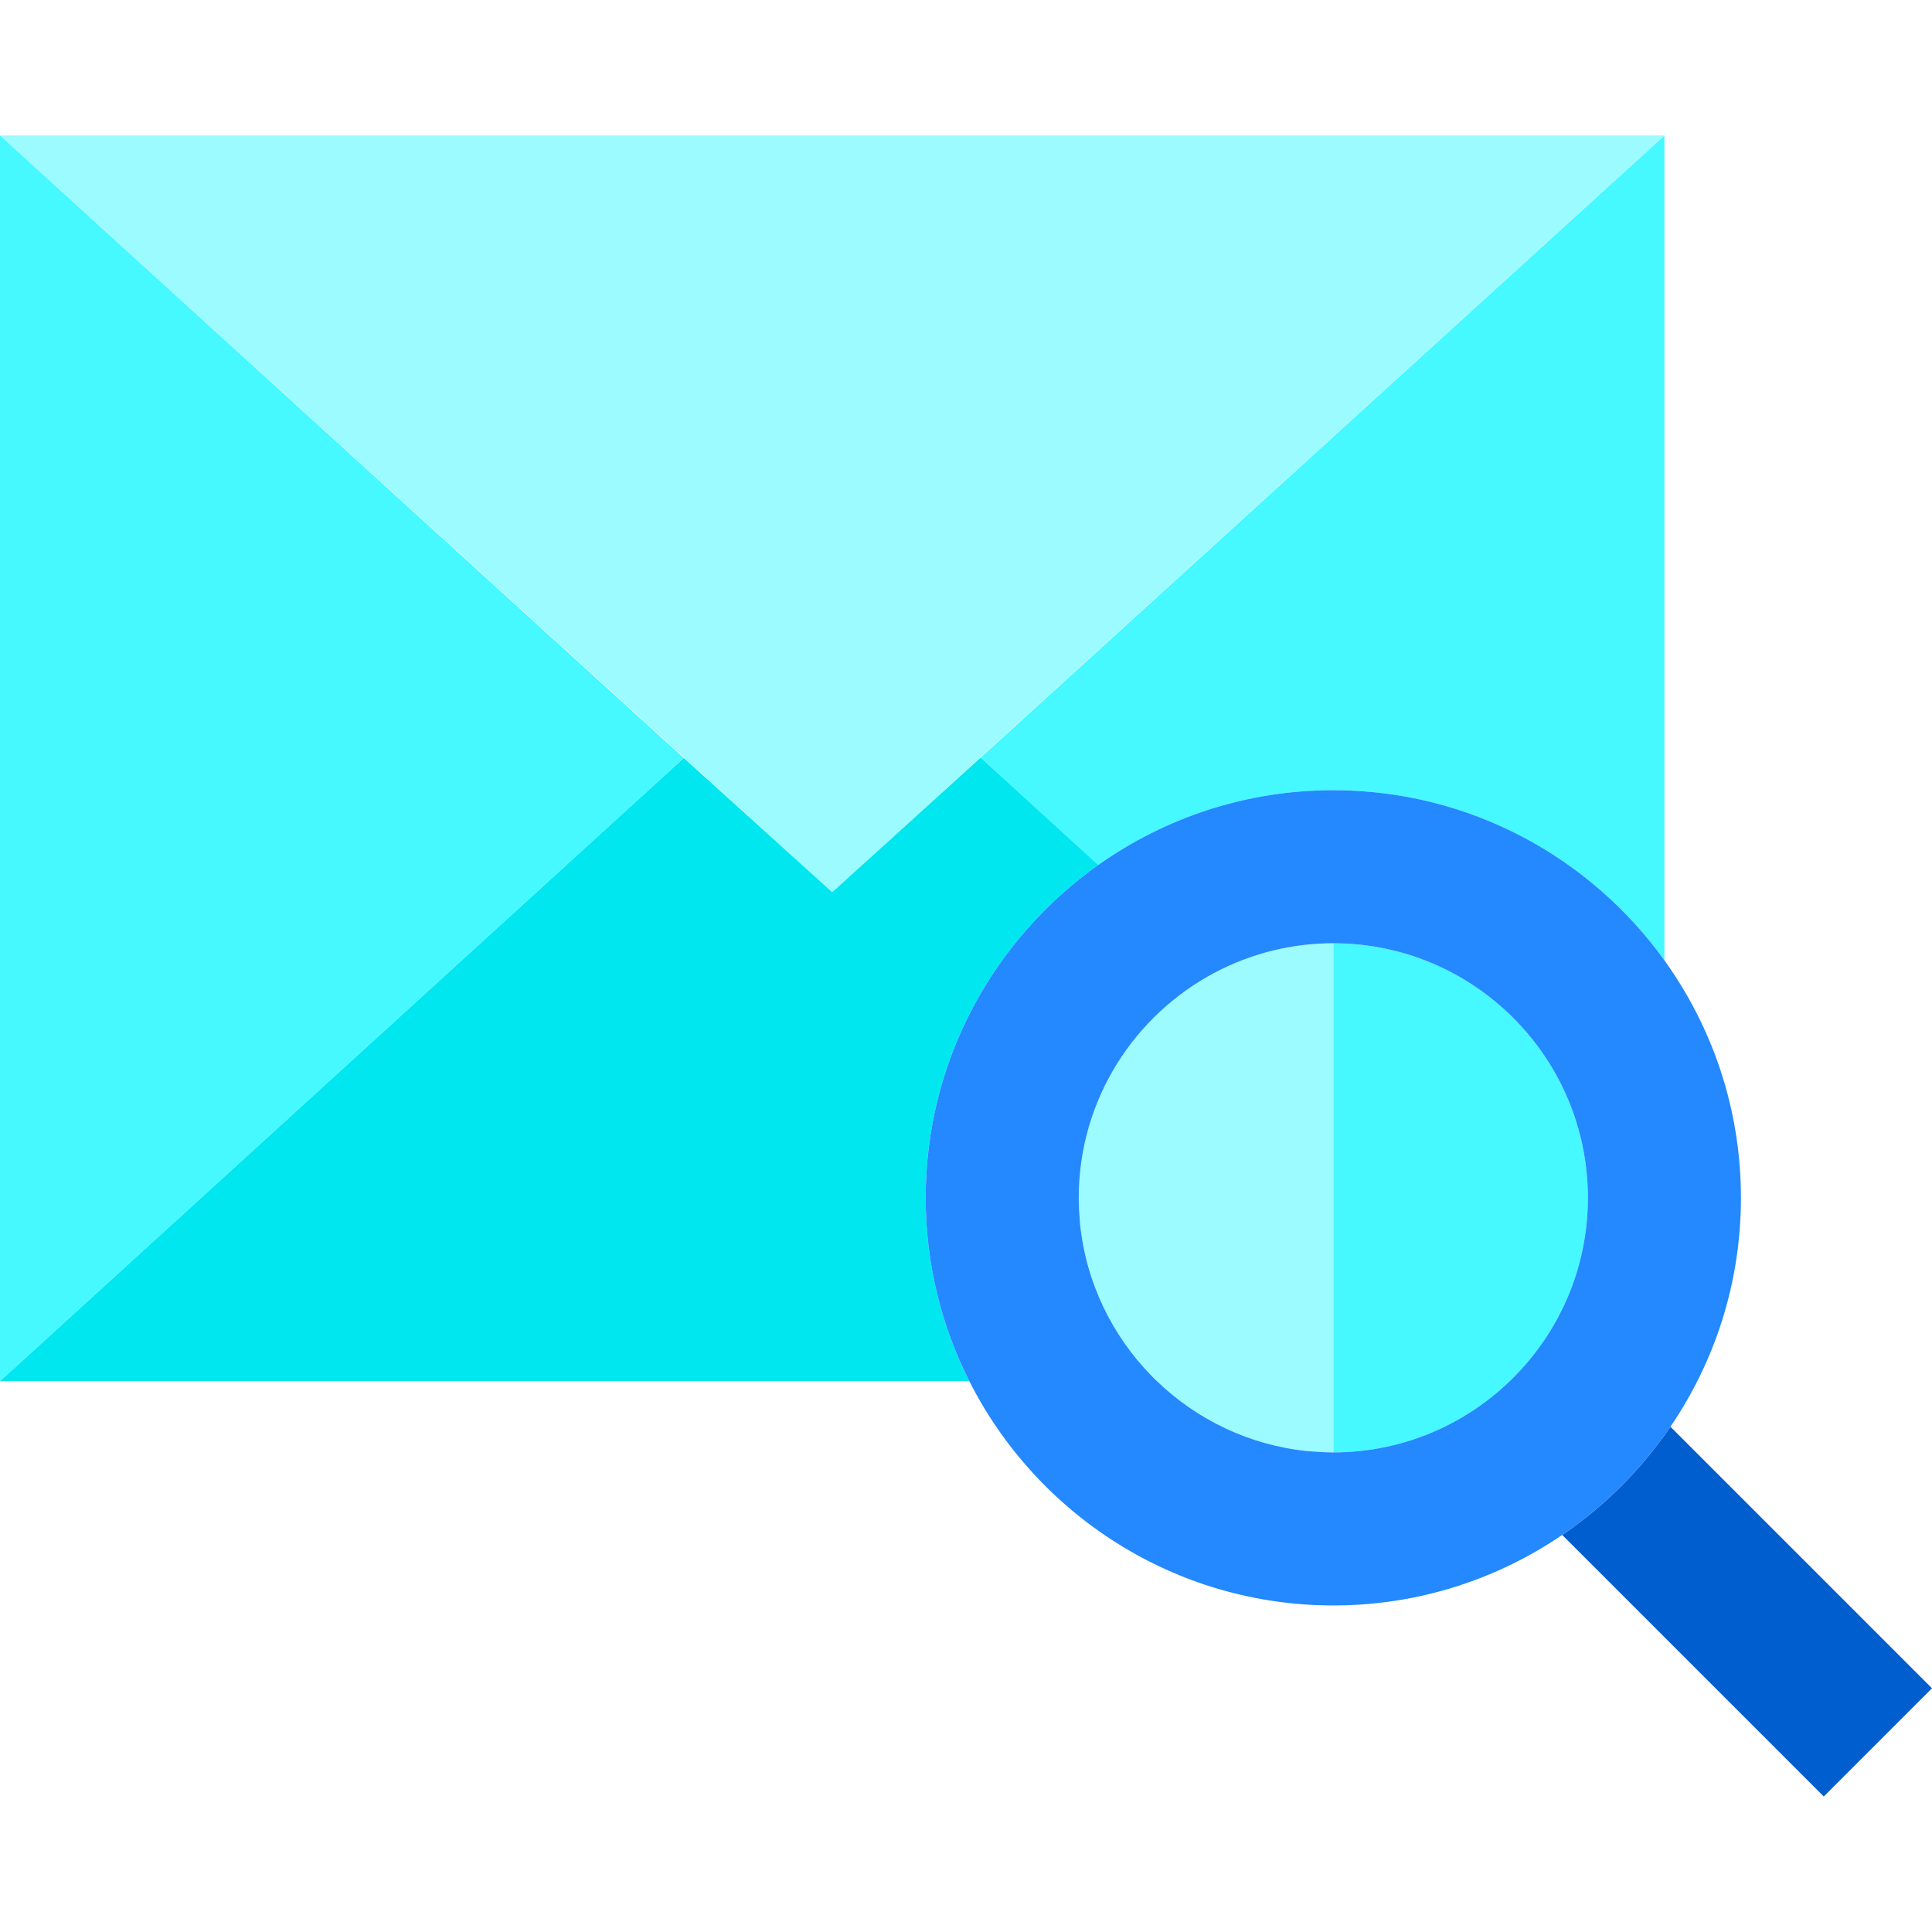
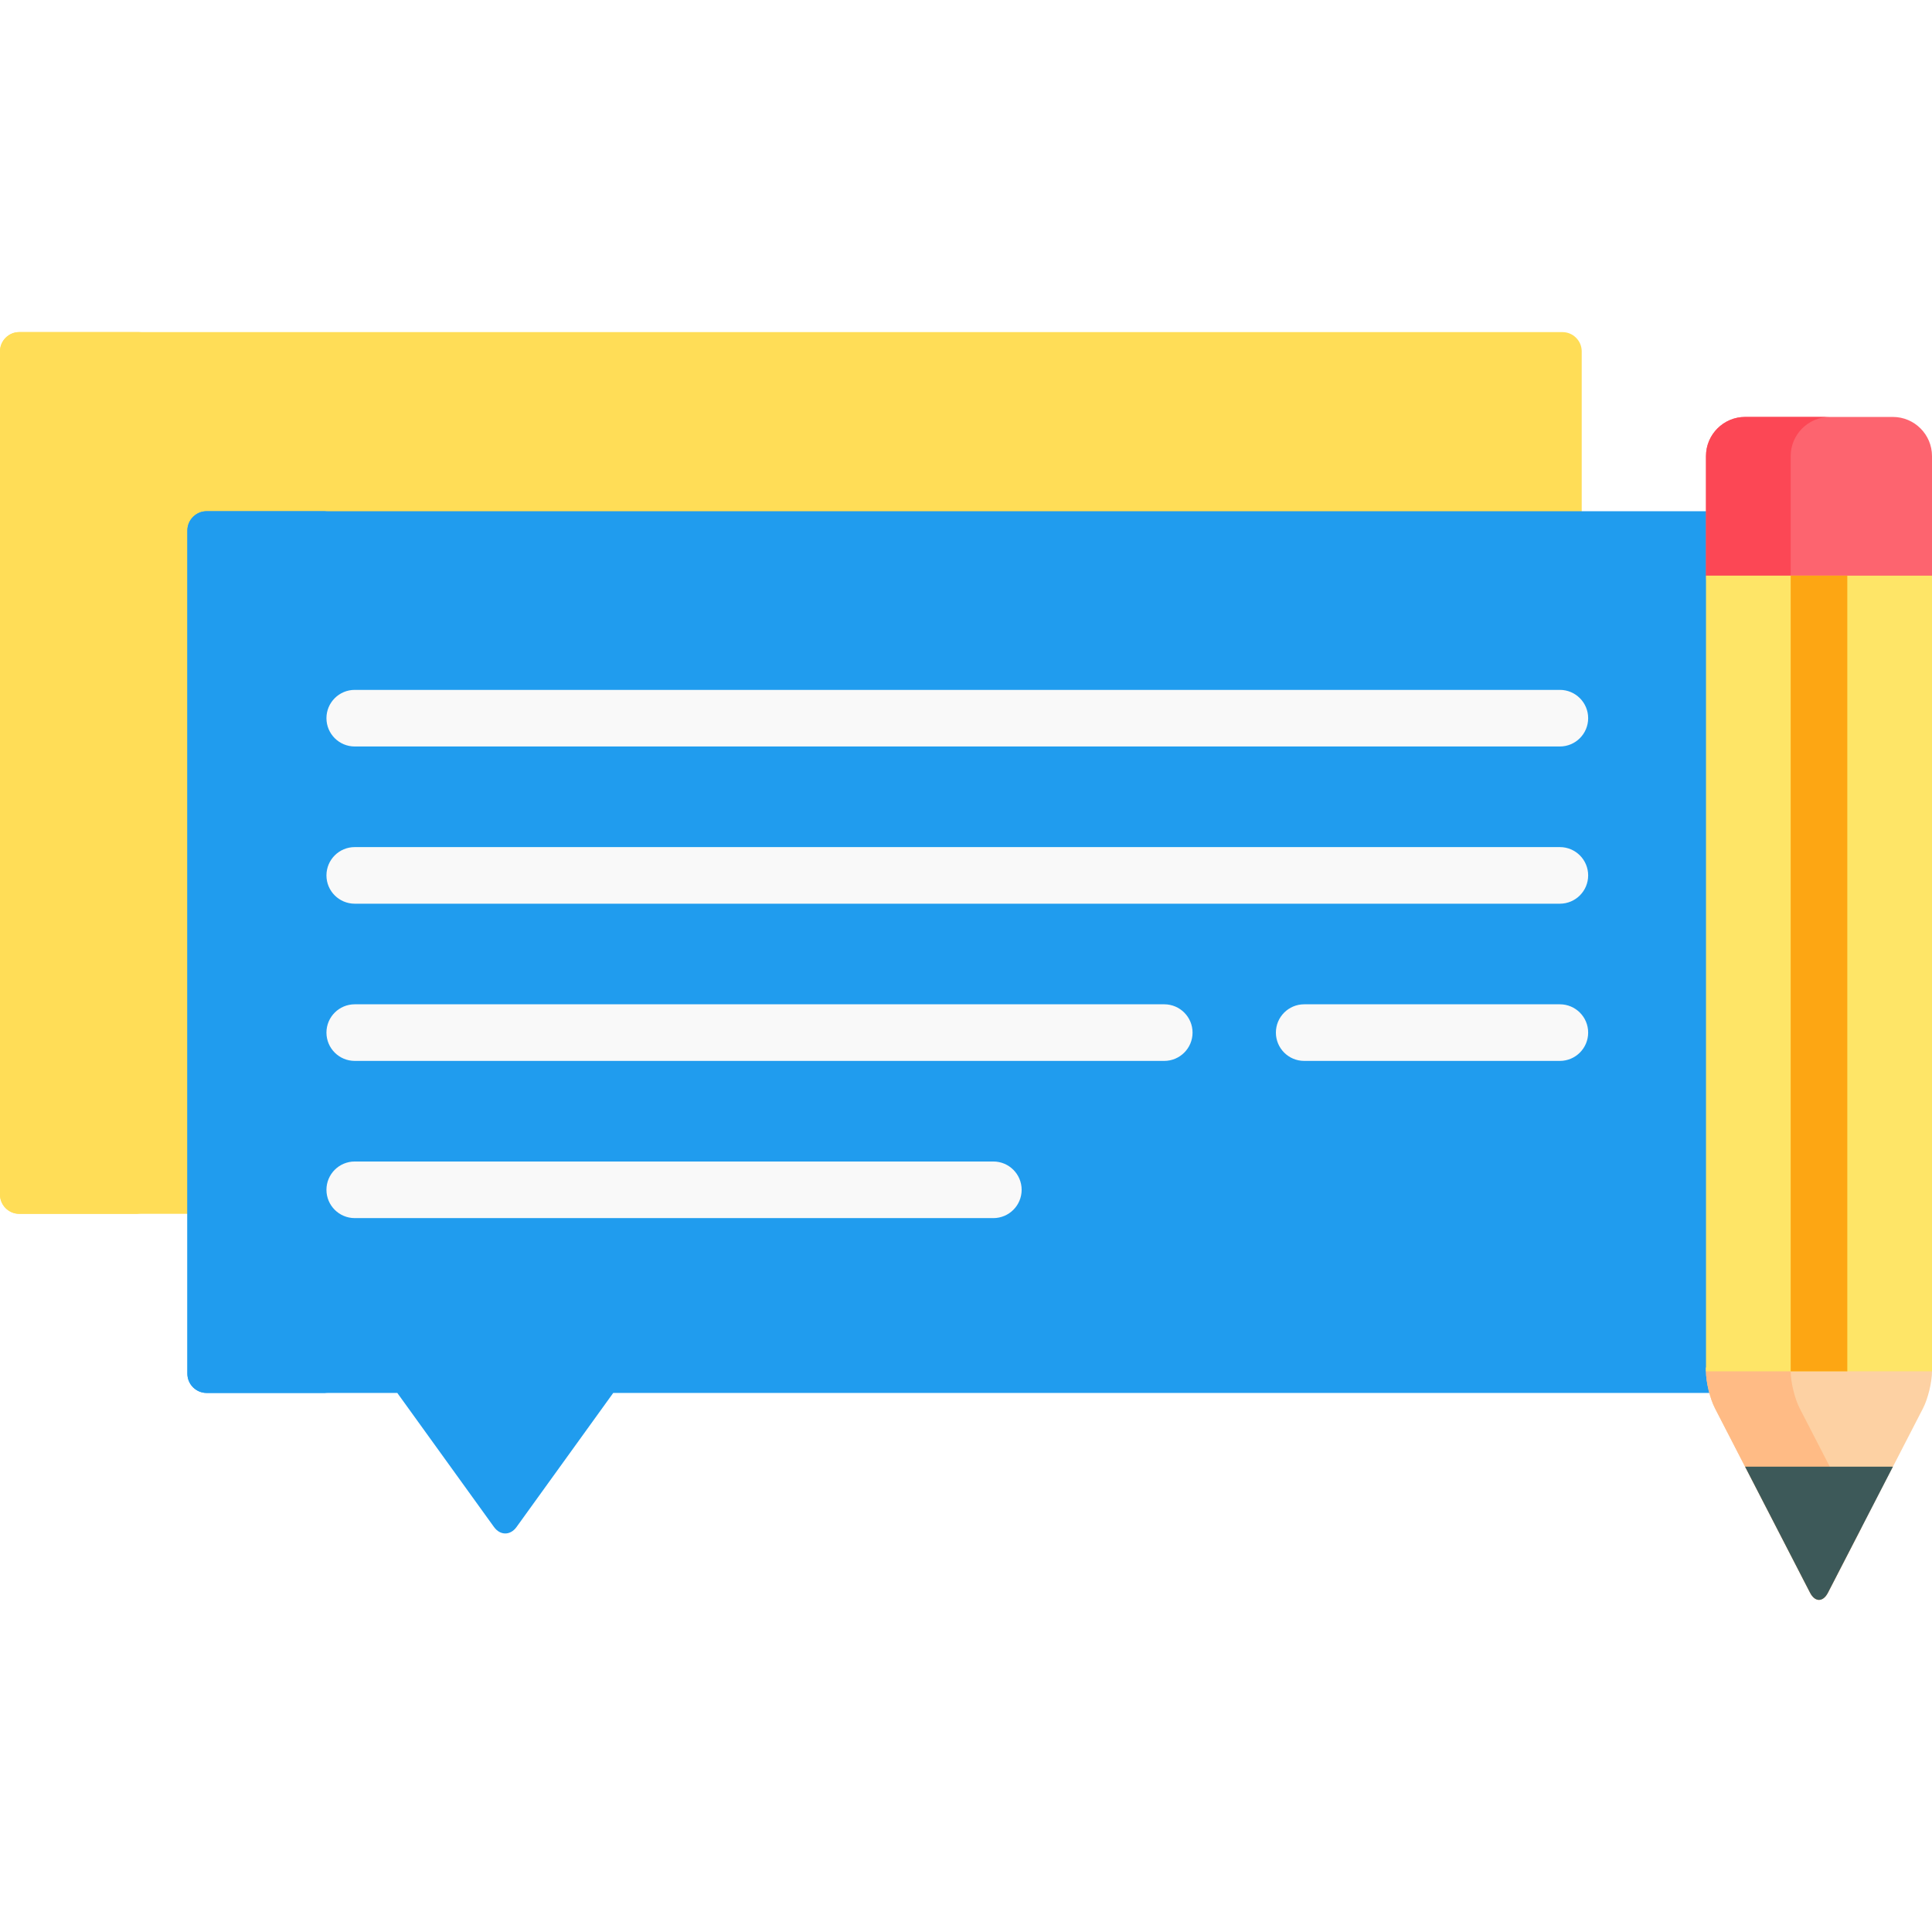
- <svg xmlns="http://www.w3.org/2000/svg" version="1.1" id="Layer_1" x="0px" y="0px" viewBox="0 0 504.935 504.935" style="enable-background:new 0 0 504.935 504.935;" xml:space="preserve">
-   <g>
-     <path style="fill:#46F8FF;" d="M348.467,246.524c-11.07,0-21.507,2.732-30.699,7.535   C326.96,249.256,337.398,246.524,348.467,246.524z" />
-     <path style="fill:#46F8FF;" d="M256.38,198.086l30.674,27.969c17.368-12.296,38.561-19.53,61.412-19.53   c35.603,0,67.178,17.558,86.533,44.466V35.411L256.2,198.086H256.38z" />
-     <polygon style="fill:#9BFBFF;" points="435,35.411 0,35.411 217.5,233.181  " />
-     <path style="fill:#00E7F0;" d="M301.894,360.511c0.152,0.149,0.308,0.293,0.461,0.44   C302.202,360.803,302.046,360.659,301.894,360.511z" />
-     <path style="fill:#00E7F0;" d="M317.768,254.059c-21.272,11.114-35.834,33.38-35.834,58.998   C281.934,287.44,296.496,265.173,317.768,254.059z" />
-     <path style="fill:#00E7F0;" d="M282.278,319.85c-0.044-0.435-0.064-0.878-0.1-1.315   C282.214,318.973,282.234,319.415,282.278,319.85z" />
-     <path style="fill:#00E7F0;" d="M301.443,360.081c-0.147-0.147-0.284-0.303-0.43-0.451   C301.159,359.778,301.296,359.934,301.443,360.081z" />
-     <path style="fill:#00E7F0;" d="M287.054,226.054l-30.674-27.969h-0.18l-38.7,35.095l-38.79-35.095L0,360.951h253.326   c-7.282-14.407-11.391-30.679-11.391-47.894C241.934,277.166,259.776,245.366,287.054,226.054z" />
-     <polygon style="fill:#46F8FF;" points="0,35.411 0,360.951 178.71,198.086  " />
-     <path style="fill:#005ECE;" d="M504.935,441.24l-68.362-68.362c-7.566,11.108-17.176,20.718-28.284,28.284l68.362,68.362   L504.935,441.24z" />
-     <path style="fill:#46F8FF;" d="M348.467,379.59c36.686,0,66.533-29.847,66.533-66.533s-29.846-66.532-66.533-66.533V379.59z" />
-     <path style="fill:#9BFBFF;" d="M348.467,379.59V246.524c-11.07,0-21.507,2.733-30.699,7.535   c-21.272,11.114-35.834,33.381-35.834,58.998c0,1.846,0.096,3.669,0.244,5.478c0.036,0.438,0.056,0.88,0.1,1.315   c1.571,15.419,8.437,29.289,18.735,39.78c0.145,0.148,0.283,0.304,0.43,0.451s0.303,0.284,0.451,0.43   c0.152,0.149,0.308,0.293,0.461,0.44c10.435,10.05,24.122,16.747,39.318,18.295c0.435,0.044,0.878,0.064,1.315,0.1   C344.798,379.494,346.621,379.59,348.467,379.59z" />
-     <path style="fill:#2488FF;" d="M436.573,372.878C448.197,355.814,455,335.216,455,313.057c0-23.14-7.42-44.577-20-62.067   c-19.355-26.908-50.931-44.466-86.533-44.466c-22.852,0-44.044,7.235-61.412,19.53c-27.278,19.312-45.12,51.112-45.12,87.002   c0,17.215,4.11,33.487,11.391,47.894c17.566,34.753,53.614,58.639,95.141,58.639c22.159,0,42.758-6.804,59.822-18.427   C419.398,393.596,429.007,383.987,436.573,372.878z M342.989,379.346c-0.438-0.036-0.88-0.056-1.315-0.1   c-15.196-1.548-28.883-8.244-39.318-18.295c-0.153-0.147-0.31-0.291-0.461-0.44c-0.148-0.145-0.304-0.283-0.451-0.43   s-0.284-0.303-0.43-0.451c-10.298-10.491-17.164-24.361-18.735-39.78c-0.044-0.435-0.064-0.878-0.1-1.315   c-0.148-1.809-0.244-3.632-0.244-5.478c0-25.617,14.562-47.884,35.834-58.998c9.192-4.802,19.63-7.535,30.699-7.535   c36.687,0,66.533,29.846,66.533,66.533s-29.846,66.533-66.533,66.533C346.621,379.59,344.798,379.494,342.989,379.346z" />
+ <svg xmlns="http://www.w3.org/2000/svg" id="Layer_1" enable-background="new 0 0 512 512" viewBox="0 0 512 512">
+   <path d="m50.661 140.579c0-2.259 1.839-4.097 4.1-4.097h364.41v-43.372c0-2.804-2.295-5.097-5.1-5.097h-408.971c-2.805 0-5.1 2.293-5.1 5.097v223.466c0 2.805 2.295 5.098 5.1 5.098h45.561z" fill="#ffdd57" />
+   <path d="m32.451 316.576v-223.466c0-2.804 2.295-5.097 5.1-5.097h-32.451c-2.805 0-5.1 2.293-5.1 5.097v223.466c0 2.805 2.295 5.098 5.1 5.098h32.451c-2.805-.001-5.1-2.293-5.1-5.098z" fill="#ffdd57" />
+   <path d="m453.107 363.419v-227.937h-398.346c-2.805 0-5.1 2.294-5.1 5.097v223.466c0 2.805 2.295 5.098 5.1 5.098h50.528l25.628 35.535c1.642 2.276 4.326 2.276 5.966 0l25.628-35.535h291.521c-.555-1.985-.925-4.135-.925-5.724z" fill="#209cee" />
+   <path d="m81.899 364.045v-223.466c0-2.803 2.295-5.097 5.1-5.097h-32.238c-2.805 0-5.1 2.294-5.1 5.097v223.466c0 2.805 2.295 5.098 5.1 5.098h32.239c-2.805-.001-5.101-2.294-5.101-5.098z" fill="#209cee" />
+   <g fill="#f9f9f9">
+     <path d="m413.379 197.826h-319.367c-4.142 0-7.5-3.357-7.5-7.5s3.358-7.5 7.5-7.5h319.367c4.142 0 7.5 3.357 7.5 7.5 0 4.142-3.358 7.5-7.5 7.5z" />
+     <path d="m413.379 239.49h-319.367c-4.142 0-7.5-3.357-7.5-7.5s3.358-7.5 7.5-7.5h319.367c4.142 0 7.5 3.357 7.5 7.5 0 4.142-3.358 7.5-7.5 7.5z" />
+     <path d="m413.379 281.15h-67.754c-4.142 0-7.5-3.357-7.5-7.5s3.358-7.5 7.5-7.5h67.754c4.142 0 7.5 3.357 7.5 7.5s-3.358 7.5-7.5 7.5z" />
+     <path d="m308.539 281.15h-214.527c-4.142 0-7.5-3.357-7.5-7.5s3.358-7.5 7.5-7.5h214.526c4.142 0 7.5 3.357 7.5 7.5s-3.357 7.5-7.499 7.5z" />
+     <path d="m263.248 322.811h-169.236c-4.142 0-7.5-3.357-7.5-7.5s3.358-7.5 7.5-7.5h169.235c4.142 0 7.5 3.357 7.5 7.5s-3.357 7.5-7.499 7.5z" />
  </g>
-   <g>
- </g>
-   <g>
- </g>
-   <g>
- </g>
-   <g>
- </g>
-   <g>
- </g>
-   <g>
- </g>
-   <g>
- </g>
-   <g>
- </g>
-   <g>
- </g>
-   <g>
- </g>
-   <g>
- </g>
-   <g>
- </g>
-   <g>
- </g>
-   <g>
- </g>
-   <g>
- </g>
+   <path d="m512 153.554v-32.702c0-5.696-4.659-10.356-10.354-10.356h-39.185c-5.695 0-10.355 4.66-10.355 10.356v32.702z" fill="#fd646f" />
+   <path d="m484.908 110.496h-22.447c-5.695 0-10.355 4.66-10.355 10.356v31.702h22.447v-31.702c.001-5.696 4.66-10.356 10.355-10.356z" fill="#fc4755" />
+   <path d="m452.107 362.419v1c0 2.848 1.068 7.249 2.373 9.781l25.201 48.888c1.305 2.532 3.44 2.532 4.745 0l25.201-48.888c1.305-2.532 2.373-6.934 2.373-9.781v-1z" fill="#fdd1a3" />
+   <path d="m476.927 373.2c-1.305-2.532-2.373-6.934-2.373-9.781v-1h-22.447v1c0 2.848 1.068 7.249 2.373 9.781l25.201 48.888c1.305 2.532 3.44 2.532 4.745 0l8.851-17.17z" fill="#ffbb85" />
+   <path d="m484.426 422.088 17.222-33.41h-39.189l17.222 33.41c1.305 2.532 3.44 2.532 4.745 0z" fill="#3d5959" />
+   <path d="m452.107 152.554h59.893v210.864h-59.893z" fill="#fee567" />
+   <path d="m474.554 152.554h15v210.864h-15z" fill="#fda613" />
</svg>
